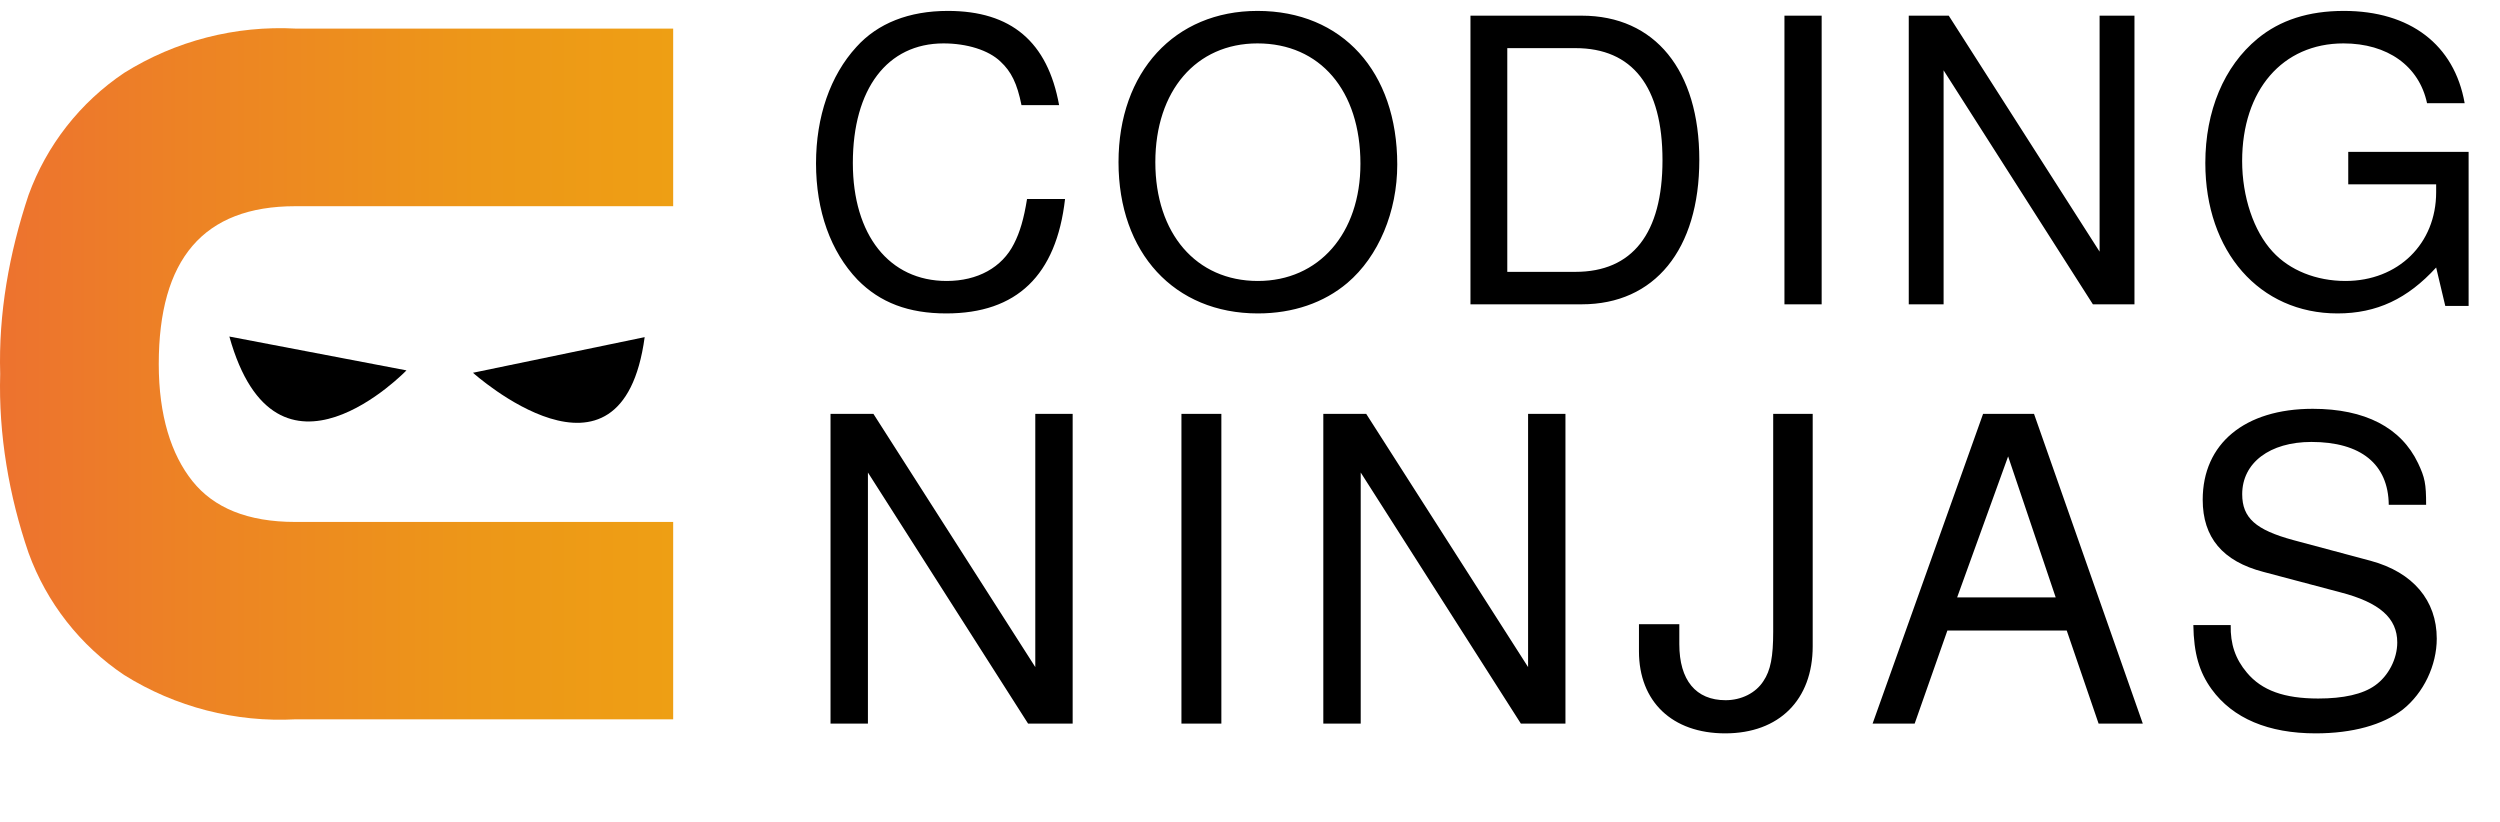
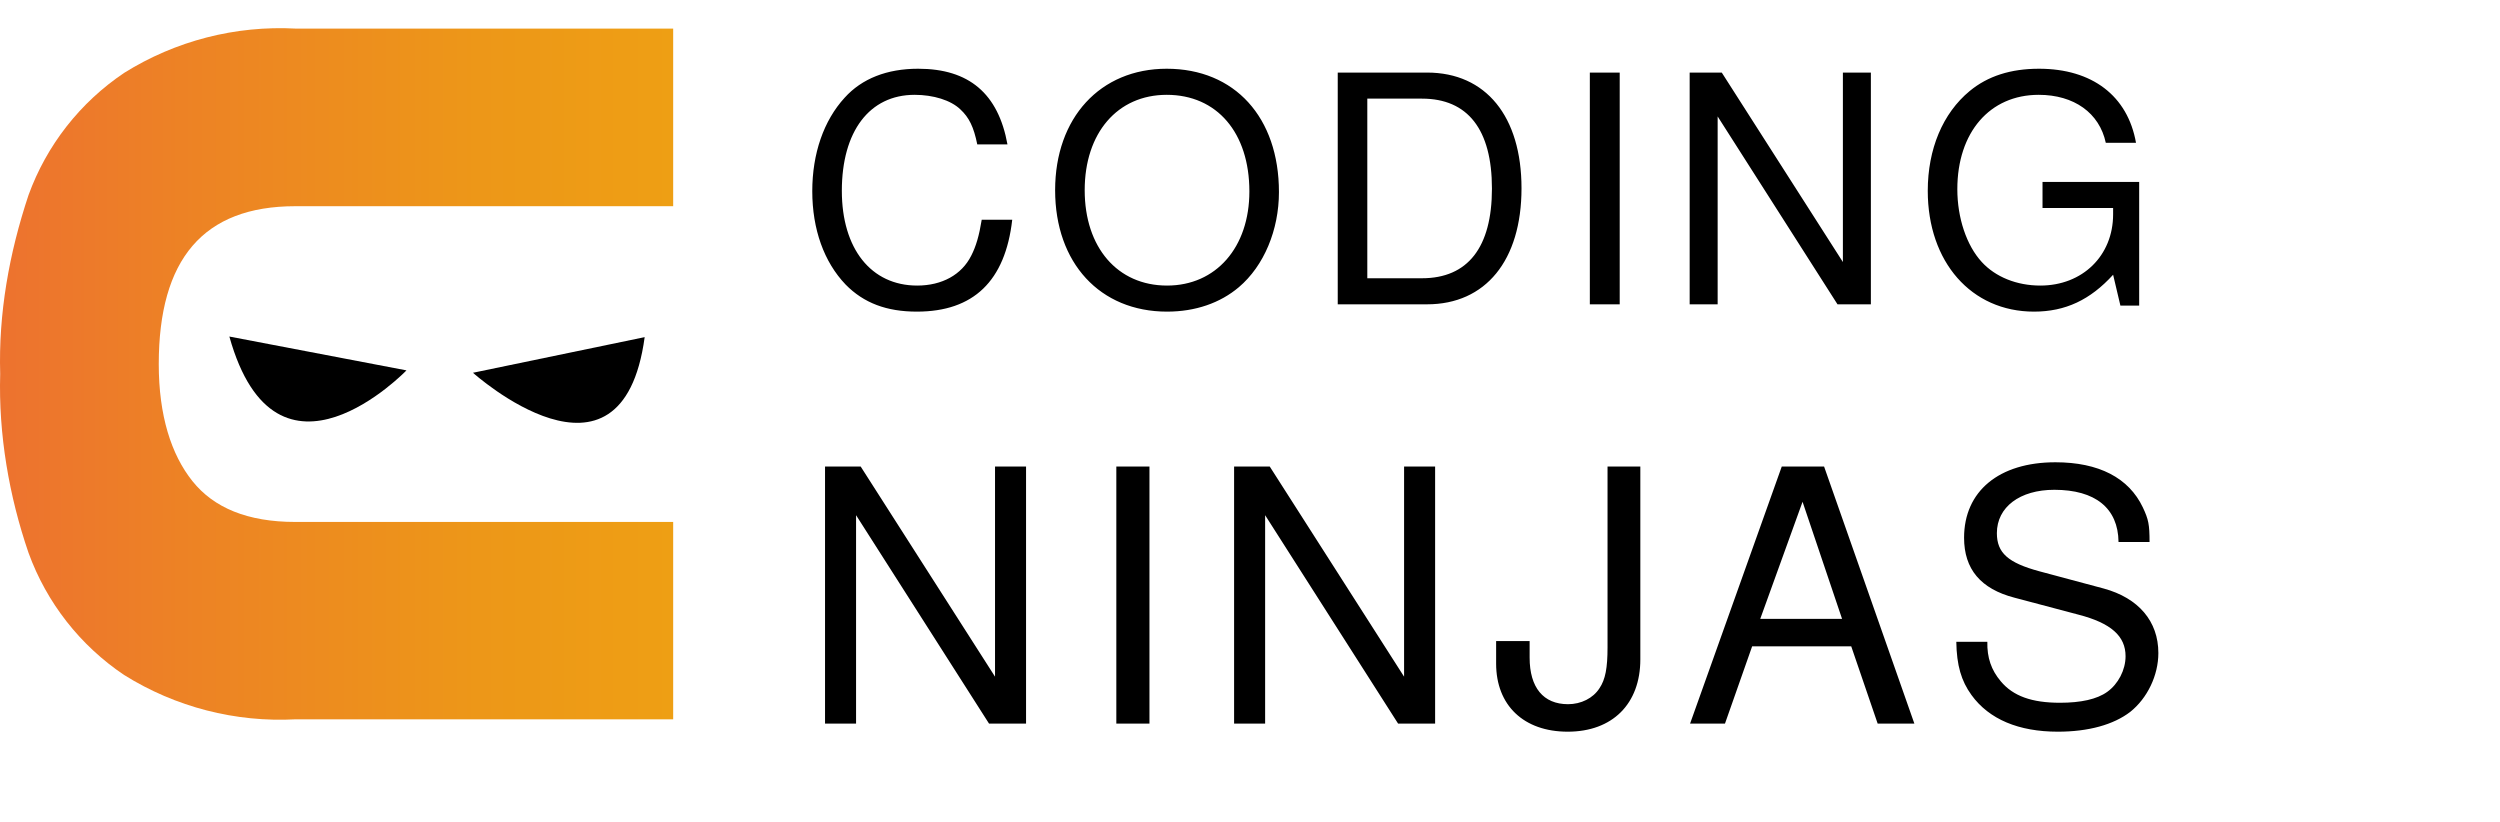
<svg xmlns="http://www.w3.org/2000/svg" width="1281.565" height="420.926" viewBox="0 0 1281.565 420.926">
  <defs>
    <linearGradient id="linear-gradient" y1="0.5" x2="1" y2="0.5" gradientUnits="objectBoundingBox">
      <stop offset="0" stop-color="#ed722f" />
      <stop offset="0.269" stop-color="#ed8225" />
      <stop offset="0.71" stop-color="#ed9718" />
      <stop offset="1" stop-color="#ee9f14" />
    </linearGradient>
  </defs>
  <g id="Group_1" data-name="Group 1" transform="translate(-70.326 -835.482)">
-     <text id="CODING" transform="translate(478.891 991.482)" fill="#000" font-size="202.962" font-family="Helvetica" letter-spacing="0.06em">
+     <text id="CODING" transform="translate(478.891 991.482)" fill="#000" font-size="162.962" font-family="Helvetica" letter-spacing="0.06em">
      <tspan x="0" y="0">CODING</tspan>
    </text>
-     <text id="NINJAS" transform="translate(479.527 1206.408)" fill="#000" font-size="217.772" font-family="Helvetica" letter-spacing="0.08em">
+     <text id="NINJAS" transform="translate(479.527 1206.408)" fill="#000" font-size="180.772" font-family="Helvetica" letter-spacing="0.08em">
      <tspan x="0" y="0">NINJAS</tspan>
    </text>
    <path id="Path_1" data-name="Path 1" d="M221.727,941.188H415.412V850.142H222.037a150.805,150.805,0,0,0-88.062,22.7A128.121,128.121,0,0,0,84.95,935.481c-9.987,29.96-15.434,60.827-14.526,91.7-.908,30.867,4.539,62.642,14.526,91.694a128.117,128.117,0,0,0,49.025,62.642,150.8,150.8,0,0,0,88.062,22.7H415.412V1103.047H221.727c-24.552,0-41.829-7.275-52.741-20.914s-17.277-33.645-17.277-60.016c0-53.649,22.733-80.929,70.018-80.929Z" fill="url(#linear-gradient)" />
    <path id="Path_2" data-name="Path 2" d="M187.9,1008l90.79,17.345S212.1,1094.554,187.9,1008Z" fill="#000" fill-rule="evenodd" />
    <path id="Path_3" data-name="Path 3" d="M400.8,1008.309l-88.016,18.263S389.012,1095.051,400.8,1008.309Z" fill="#000" fill-rule="evenodd" />
  </g>
</svg>
